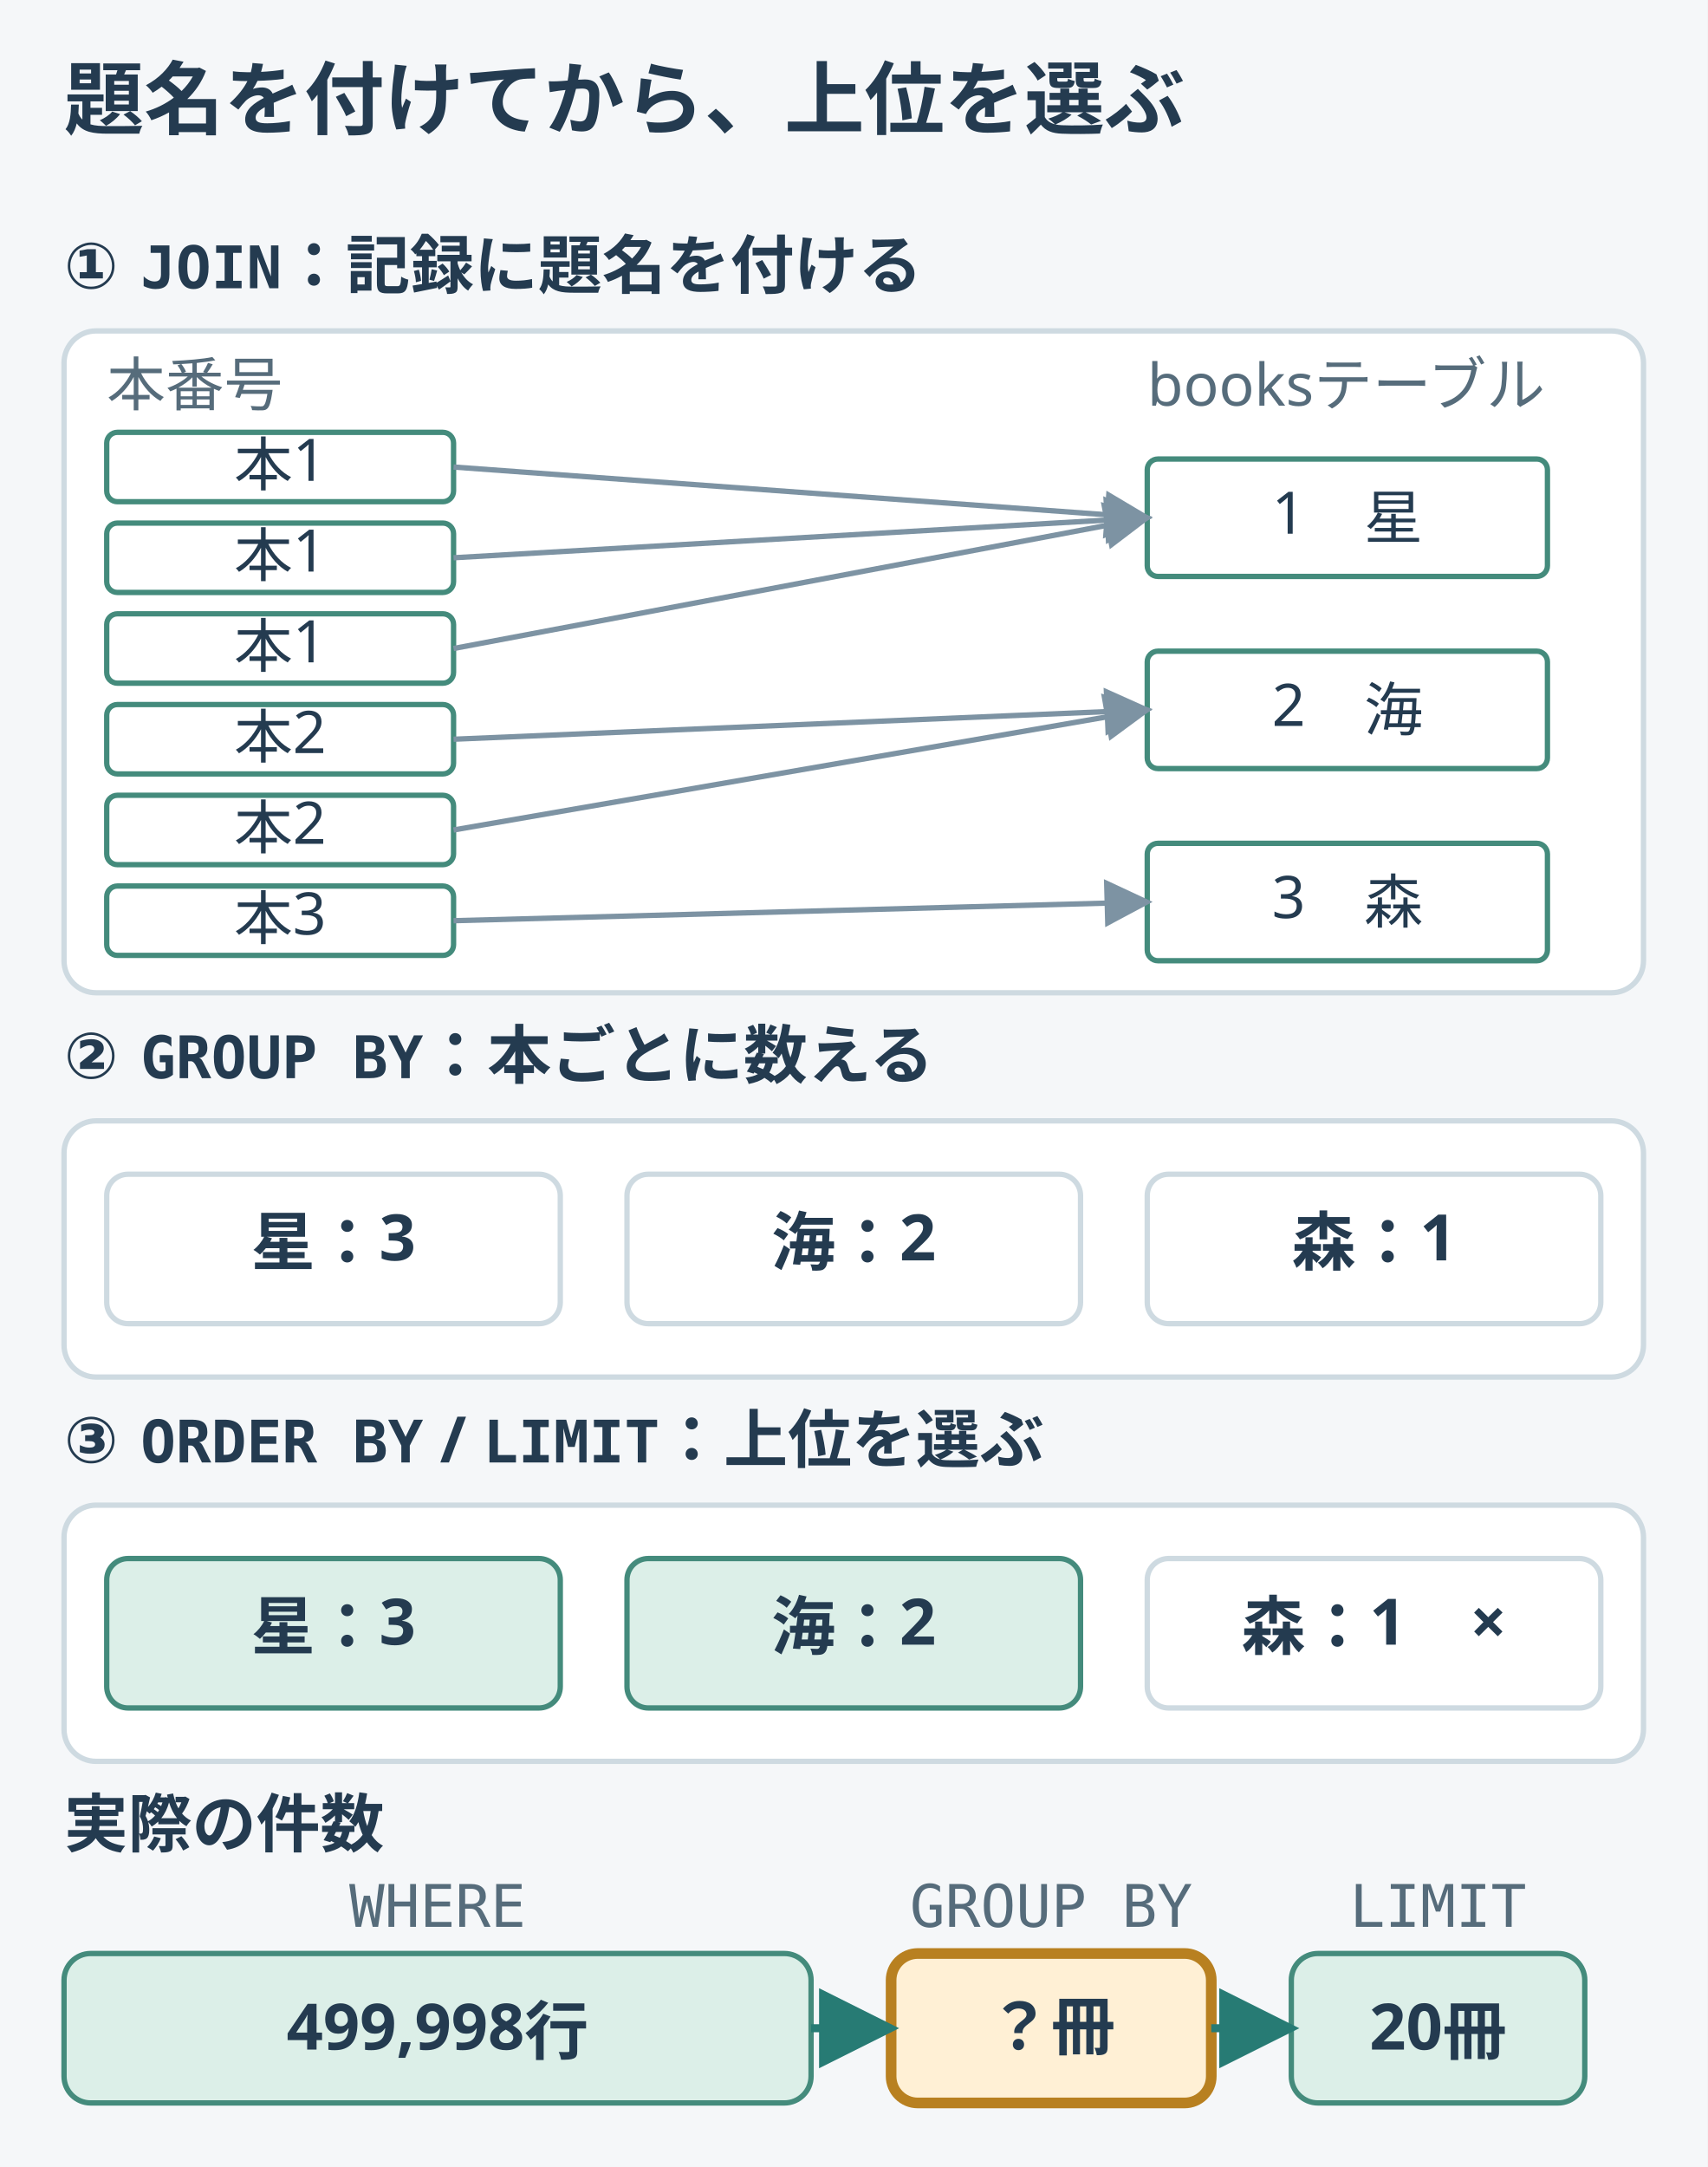
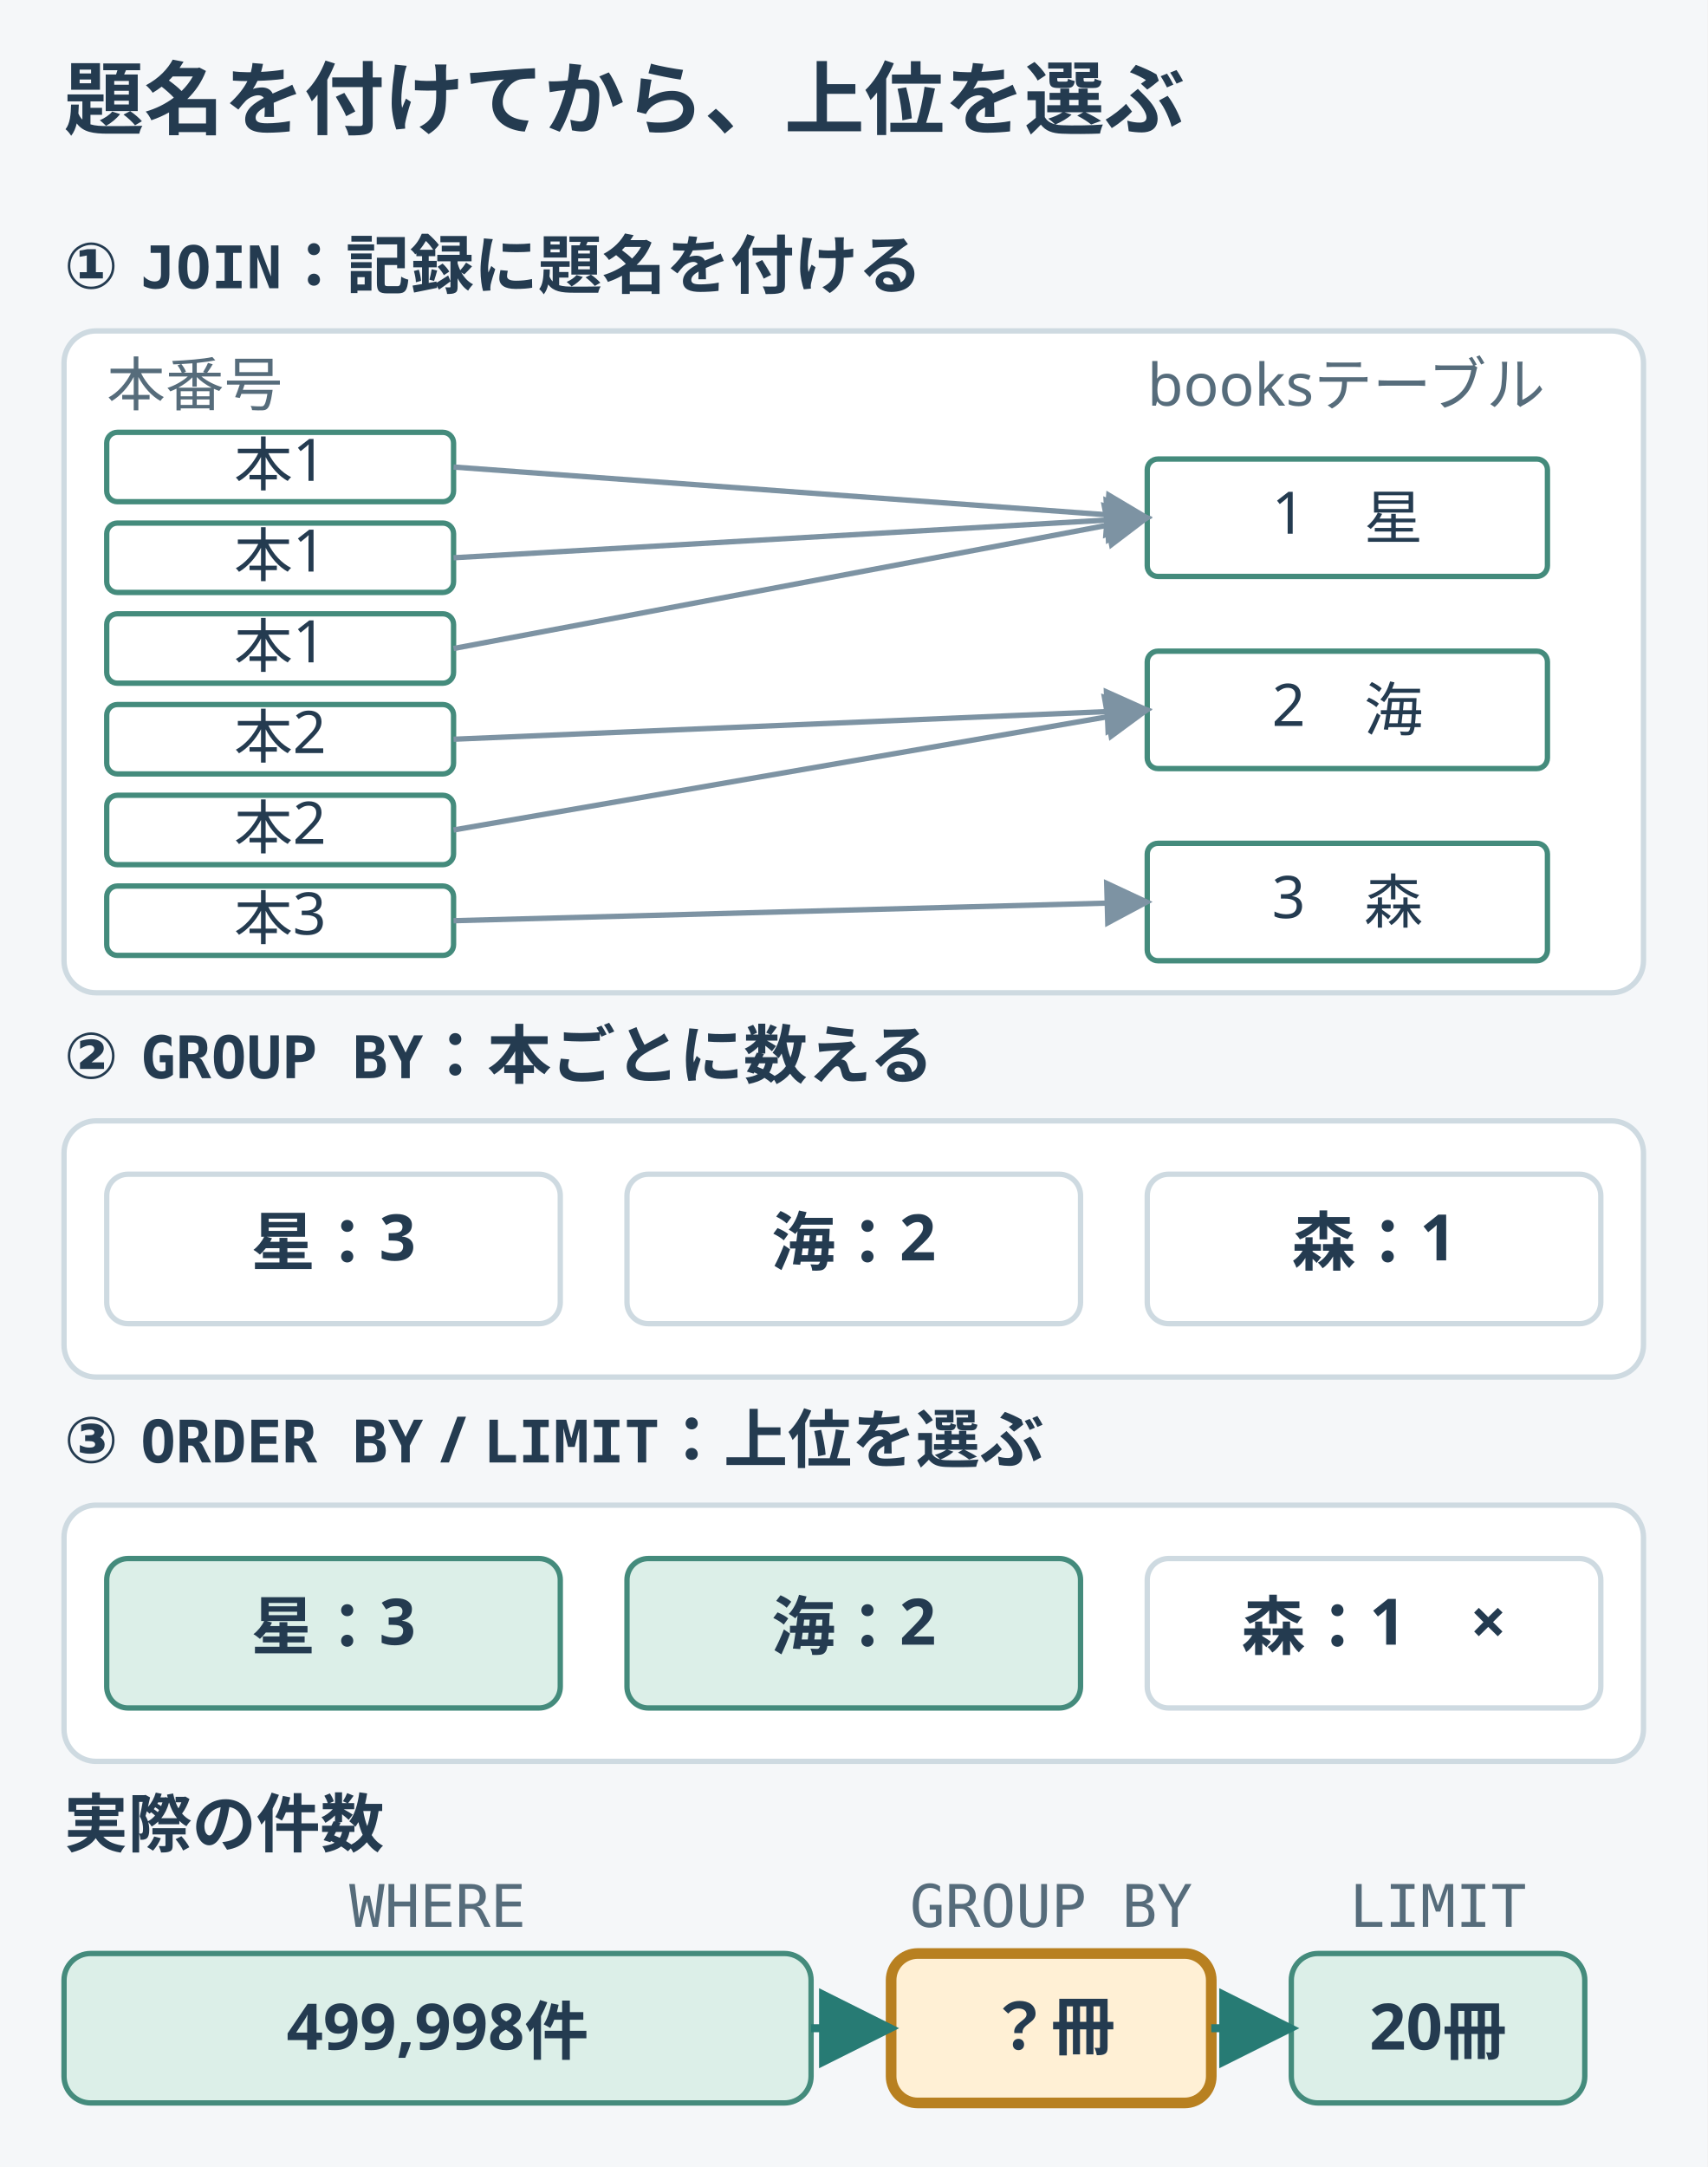
<svg xmlns="http://www.w3.org/2000/svg" width="640" height="812" viewBox="0 0 640 812" role="img" aria-labelledby="title">
  <defs>
    <marker id="flow" markerWidth="10" markerHeight="10" refX="9" refY="5" orient="auto">
      <path d="M0 0L10 5L0 10z" fill="#277b74" />
    </marker>
    <marker id="req" markerWidth="10" markerHeight="10" refX="9" refY="5" orient="auto">
      <path d="M0 0L10 5L0 10" fill="none" stroke="#945e11" stroke-width="2" />
    </marker>
    <marker id="ref" markerWidth="9" markerHeight="9" refX="8" refY="4.5" orient="auto">
      <path d="M0 0L9 4.5L0 9z" fill="#7d93a3" />
    </marker>
  </defs>
  <style>
text{font-family:"Hiragino Sans","Noto Sans JP",sans-serif;font-size:24px;fill:#243b50}
.h{font-size:30px;font-weight:700}.b{font-weight:700}.s{font-size:22px}.m{font-size:22px;fill:#566c7b}
.mono{font-family:ui-monospace,Menlo,monospace;font-size:22px}.tag{font-size:22px;font-weight:700;fill:#fff}
.teal{fill:#176e65}.brown{fill:#945e11}.real{fill:#176e65}
.panel{fill:#fff;stroke:#cedae1;stroke-width:2}.node{fill:#ecf2f8;stroke:#56738a;stroke-width:2}
.row{fill:#fff;stroke:#448b7c;stroke-width:2}.match{fill:#fff;stroke:#176e65;stroke-width:4}
.page{fill:#f7fbf9;stroke:#6d9f94;stroke-width:2}.ipage{fill:#f4f6f8;stroke:#6b7f8e;stroke-width:2}
.band{fill:#d5dde3;stroke:#92a7b5;stroke-width:2}.skip{fill:none;stroke:#b5c2cc;stroke-width:2;stroke-dasharray:6 5}
.hot{fill:#fff0d5;stroke:#b88020;stroke-width:4}.ghost{fill:#f5f7f9;stroke:#b5c2cc;stroke-width:2;stroke-dasharray:6 5}
.flow{fill:none;stroke:#277b74;stroke-width:3;marker-end:url(#flow)}.req{fill:none;stroke:#945e11;stroke-width:3;stroke-dasharray:8 6;marker-end:url(#req)}
.ref{fill:none;stroke:#7d93a3;stroke-width:2;marker-end:url(#ref)}.step{fill:#fff;stroke:#243b50;stroke-width:2.5}
.spine{fill:#e9f3f4;stroke:#243b50;stroke-width:1.5}
.work{fill:#fff;stroke:#56738a;stroke-width:2;stroke-dasharray:8 5}.val{fill:#dcefe8;stroke:#448b7c;stroke-width:2}.buffer{fill:#eaf6f1;stroke:#6d9f94;stroke-width:2}
.route{fill:#f4f6f8;stroke:#243b50;stroke-width:3}.leader{fill:none;stroke:#56738a;stroke-width:2}
.storage{fill:#ece7f5;stroke:#735f9f;stroke-width:2}.file{fill:#fff;stroke:#735f9f;stroke-width:2}
  .cmp{fill:#dfe5ea}
.swap{fill:#dcefe8;stroke:#243b50;stroke-width:4}
.big{font-size:56px;font-weight:700}
  </style>
  <rect width="640" height="812" fill="#f5f7f9" />
  <text x="24" y="48" class="h">題名を付けてから、上位を選ぶ</text>
  <g id="join">
    <text x="24" y="108" class="b">① <tspan class="mono">JOIN</tspan>：記録に題名を付ける</text>
    <rect x="24" y="124" width="592" height="248" rx="12" class="panel" />
    <text x="40" y="152" class="s m">本番号</text>
    <text x="430" y="152" class="s m">booksテーブル</text>
    <rect x="40" y="162" width="130" height="26" rx="4" class="row" />
    <text x="105" y="182" text-anchor="middle" class="s">本1</text>
    <rect x="40" y="196" width="130" height="26" rx="4" class="row" />
    <text x="105" y="216" text-anchor="middle" class="s">本1</text>
    <rect x="40" y="230" width="130" height="26" rx="4" class="row" />
    <text x="105" y="250" text-anchor="middle" class="s">本1</text>
    <rect x="40" y="264" width="130" height="26" rx="4" class="row" />
    <text x="105" y="284" text-anchor="middle" class="s">本2</text>
    <rect x="40" y="298" width="130" height="26" rx="4" class="row" />
    <text x="105" y="318" text-anchor="middle" class="s">本2</text>
    <rect x="40" y="332" width="130" height="26" rx="4" class="row" />
    <text x="105" y="352" text-anchor="middle" class="s">本3</text>
    <rect x="430" y="172" width="150" height="44" rx="4" class="row" />
    <text x="505" y="200" text-anchor="middle" class="s">1　星</text>
    <rect x="430" y="244" width="150" height="44" rx="4" class="row" />
    <text x="505" y="272" text-anchor="middle" class="s">2　海</text>
    <rect x="430" y="316" width="150" height="44" rx="4" class="row" />
    <text x="505" y="344" text-anchor="middle" class="s">3　森</text>
    <path d="M170 175 L430 194" class="ref" />
    <path d="M170 209 L430 194" class="ref" />
    <path d="M170 243 L430 194" class="ref" />
    <path d="M170 277 L430 266" class="ref" />
    <path d="M170 311 L430 266" class="ref" />
    <path d="M170 345 L430 338" class="ref" />
  </g>
  <g id="group-by">
    <text x="24" y="404" class="b">② <tspan class="mono">GROUP BY</tspan>：本ごとに数える</text>
    <rect x="24" y="420" width="592" height="96" rx="12" class="panel" />
    <rect x="40" y="440" width="170" height="56" rx="8" class="panel" />
    <text x="125" y="474" text-anchor="middle" class="b">星：3</text>
    <rect x="235" y="440" width="170" height="56" rx="8" class="panel" />
    <text x="320" y="474" text-anchor="middle" class="b">海：2</text>
    <rect x="430" y="440" width="170" height="56" rx="8" class="panel" />
    <text x="515" y="474" text-anchor="middle" class="b">森：1</text>
  </g>
  <g id="order-limit">
    <text x="24" y="548" class="b">③ <tspan class="mono">ORDER BY</tspan> / <tspan class="mono">LIMIT</tspan>：上位を選ぶ</text>
    <rect x="24" y="564" width="592" height="96" rx="12" class="panel" />
    <rect x="40" y="584" width="170" height="56" rx="8" class="val" />
    <text x="125" y="618" text-anchor="middle" class="b">星：3</text>
    <rect x="235" y="584" width="170" height="56" rx="8" class="val" />
    <text x="320" y="618" text-anchor="middle" class="b">海：2</text>
    <rect x="430" y="584" width="170" height="56" rx="8" class="panel" />
    <text x="515" y="618" text-anchor="middle" class="b">森：1　×</text>
  </g>
  <g id="actual-counts">
    <text x="24" y="692" class="b">実際の件数</text>
    <text x="164" y="722" text-anchor="middle" class="mono m">WHERE</text>
    <text x="394" y="722" text-anchor="middle" class="mono m">GROUP BY</text>
    <text x="539" y="722" text-anchor="middle" class="mono m">LIMIT</text>
    <rect x="24" y="732" width="280" height="56" rx="10" class="val" />
-     <text x="164" y="768" text-anchor="middle" class="b">499,998行</text>
+     <text x="164" y="768" text-anchor="middle" class="b">499,998件</text>
    <rect x="334" y="732" width="120" height="56" rx="10" class="hot" />
    <text x="394" y="768" text-anchor="middle" class="b">？冊</text>
    <rect x="484" y="732" width="110" height="56" rx="10" class="val" />
    <text x="539" y="768" text-anchor="middle" class="b">20冊</text>
    <path d="M304 760 L334 760" class="flow" />
    <path d="M454 760 L484 760" class="flow" />
  </g>
</svg>
